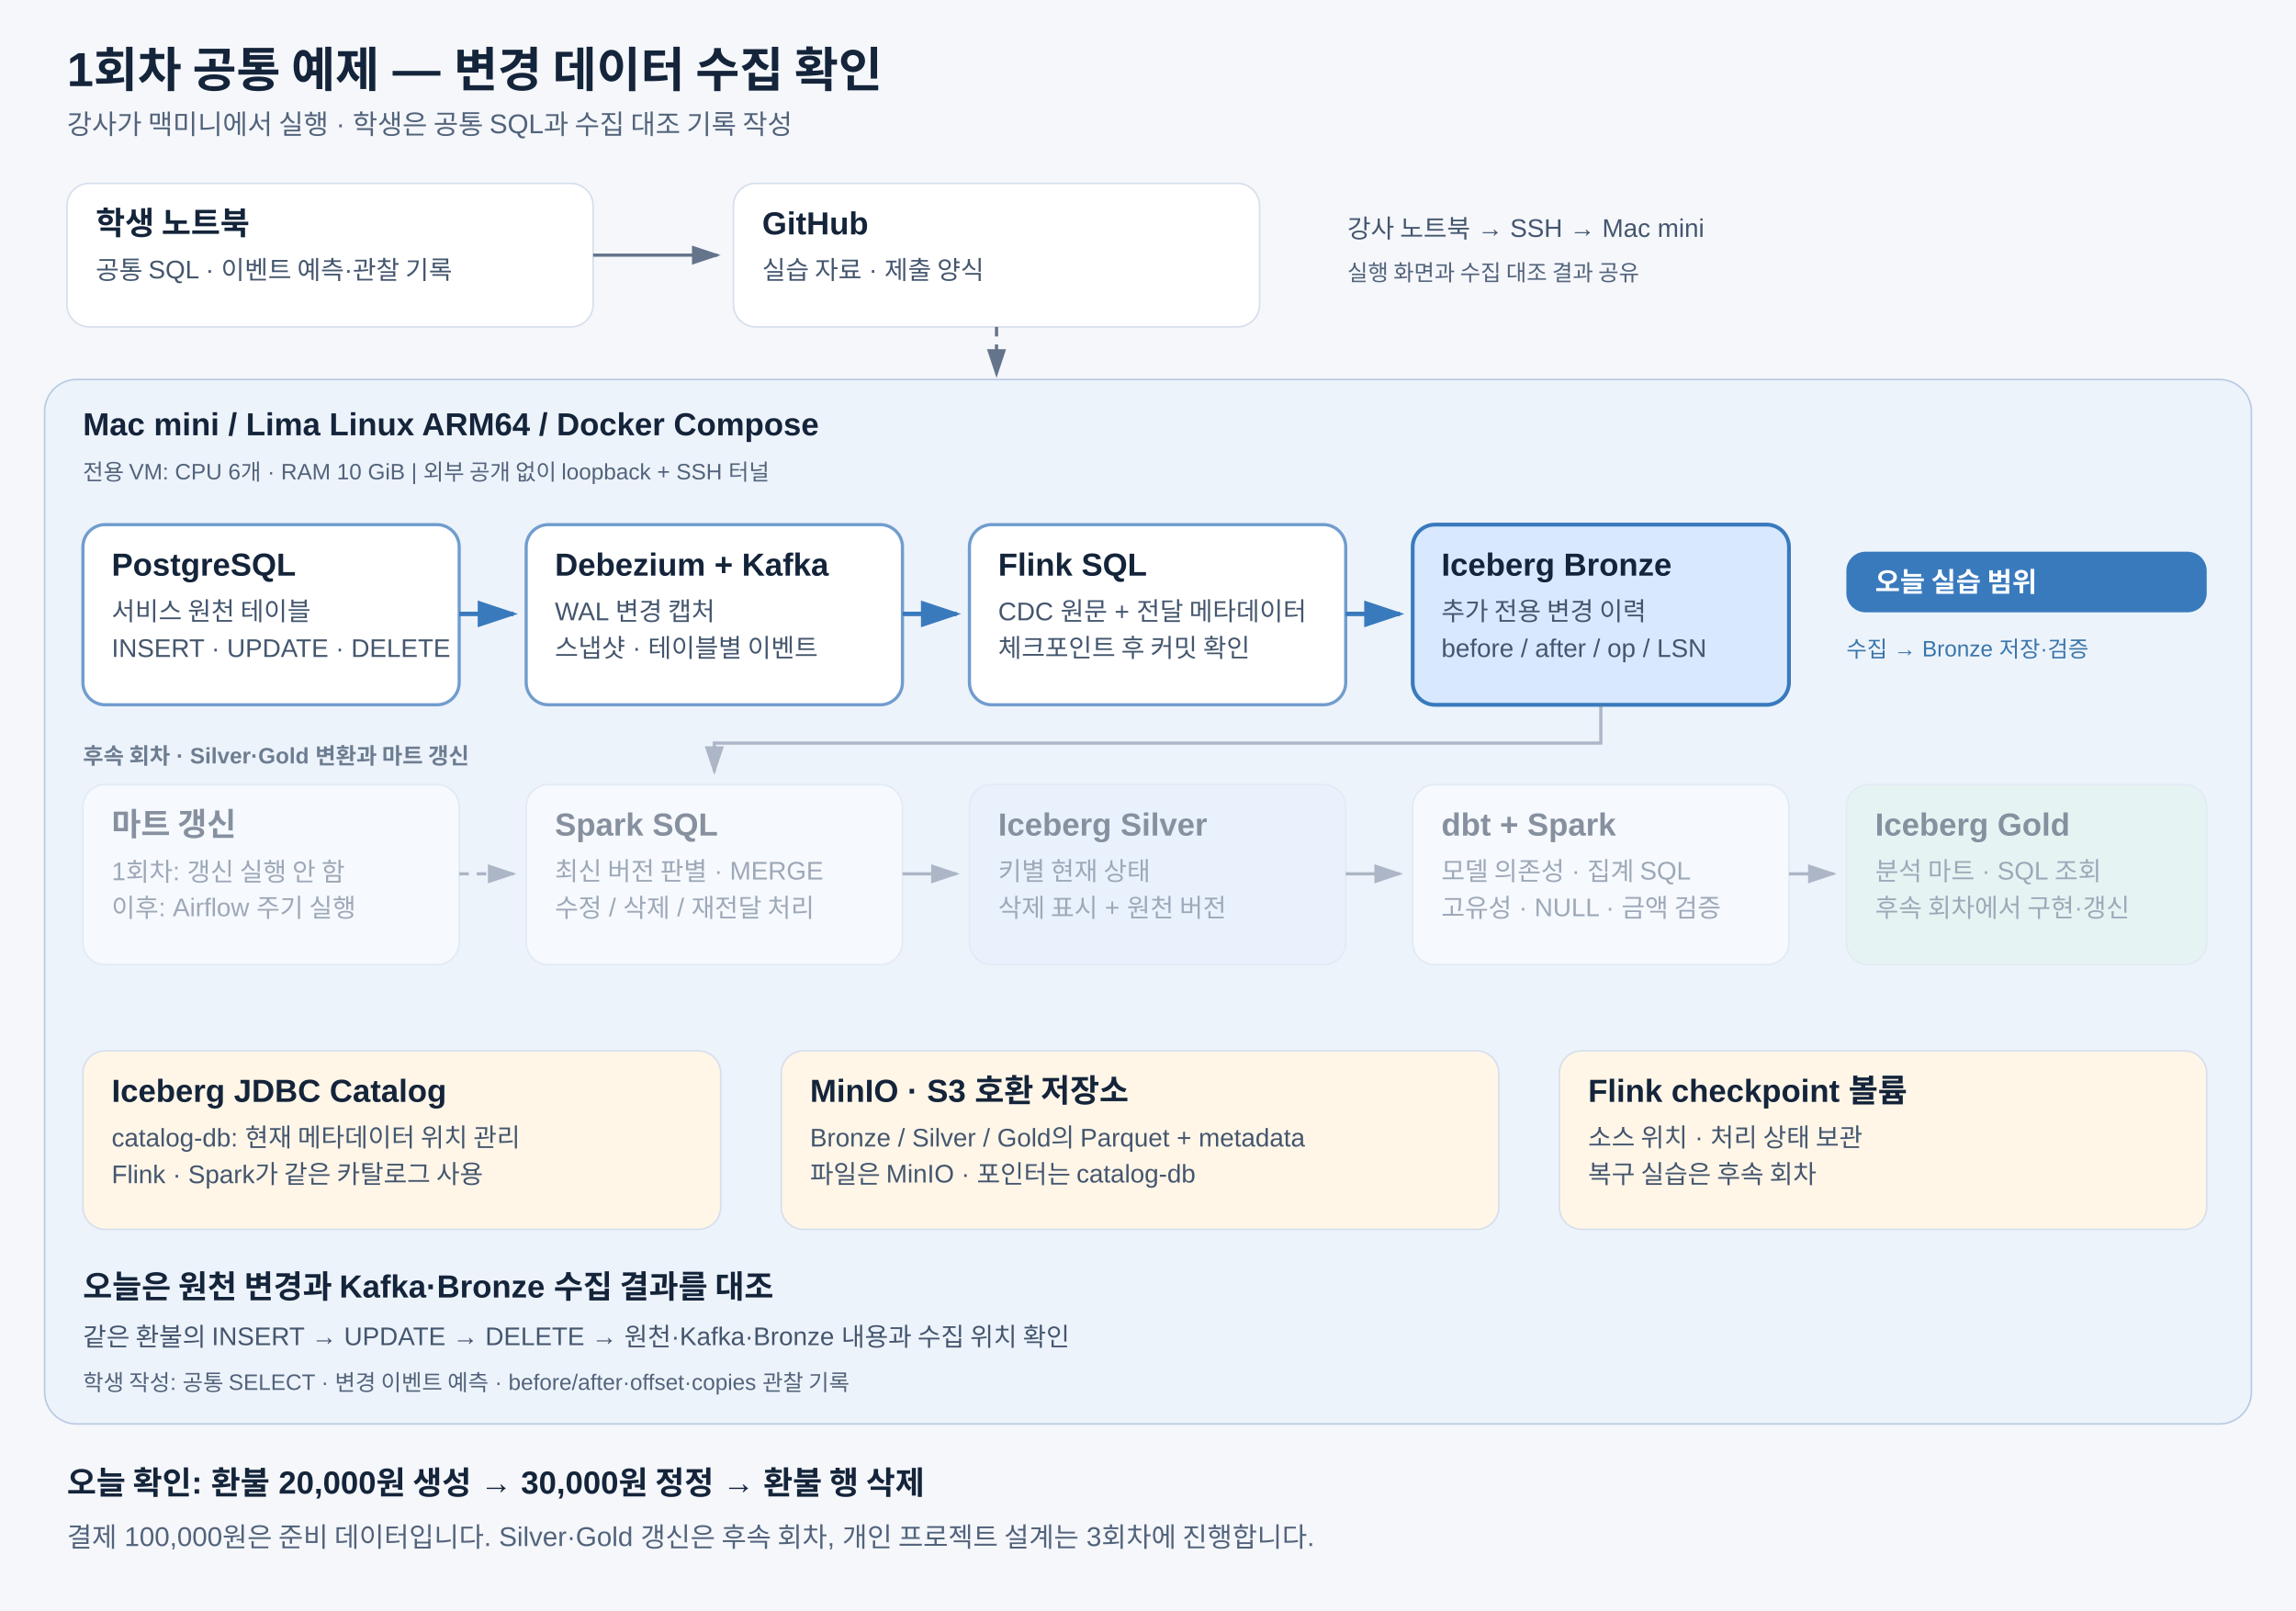
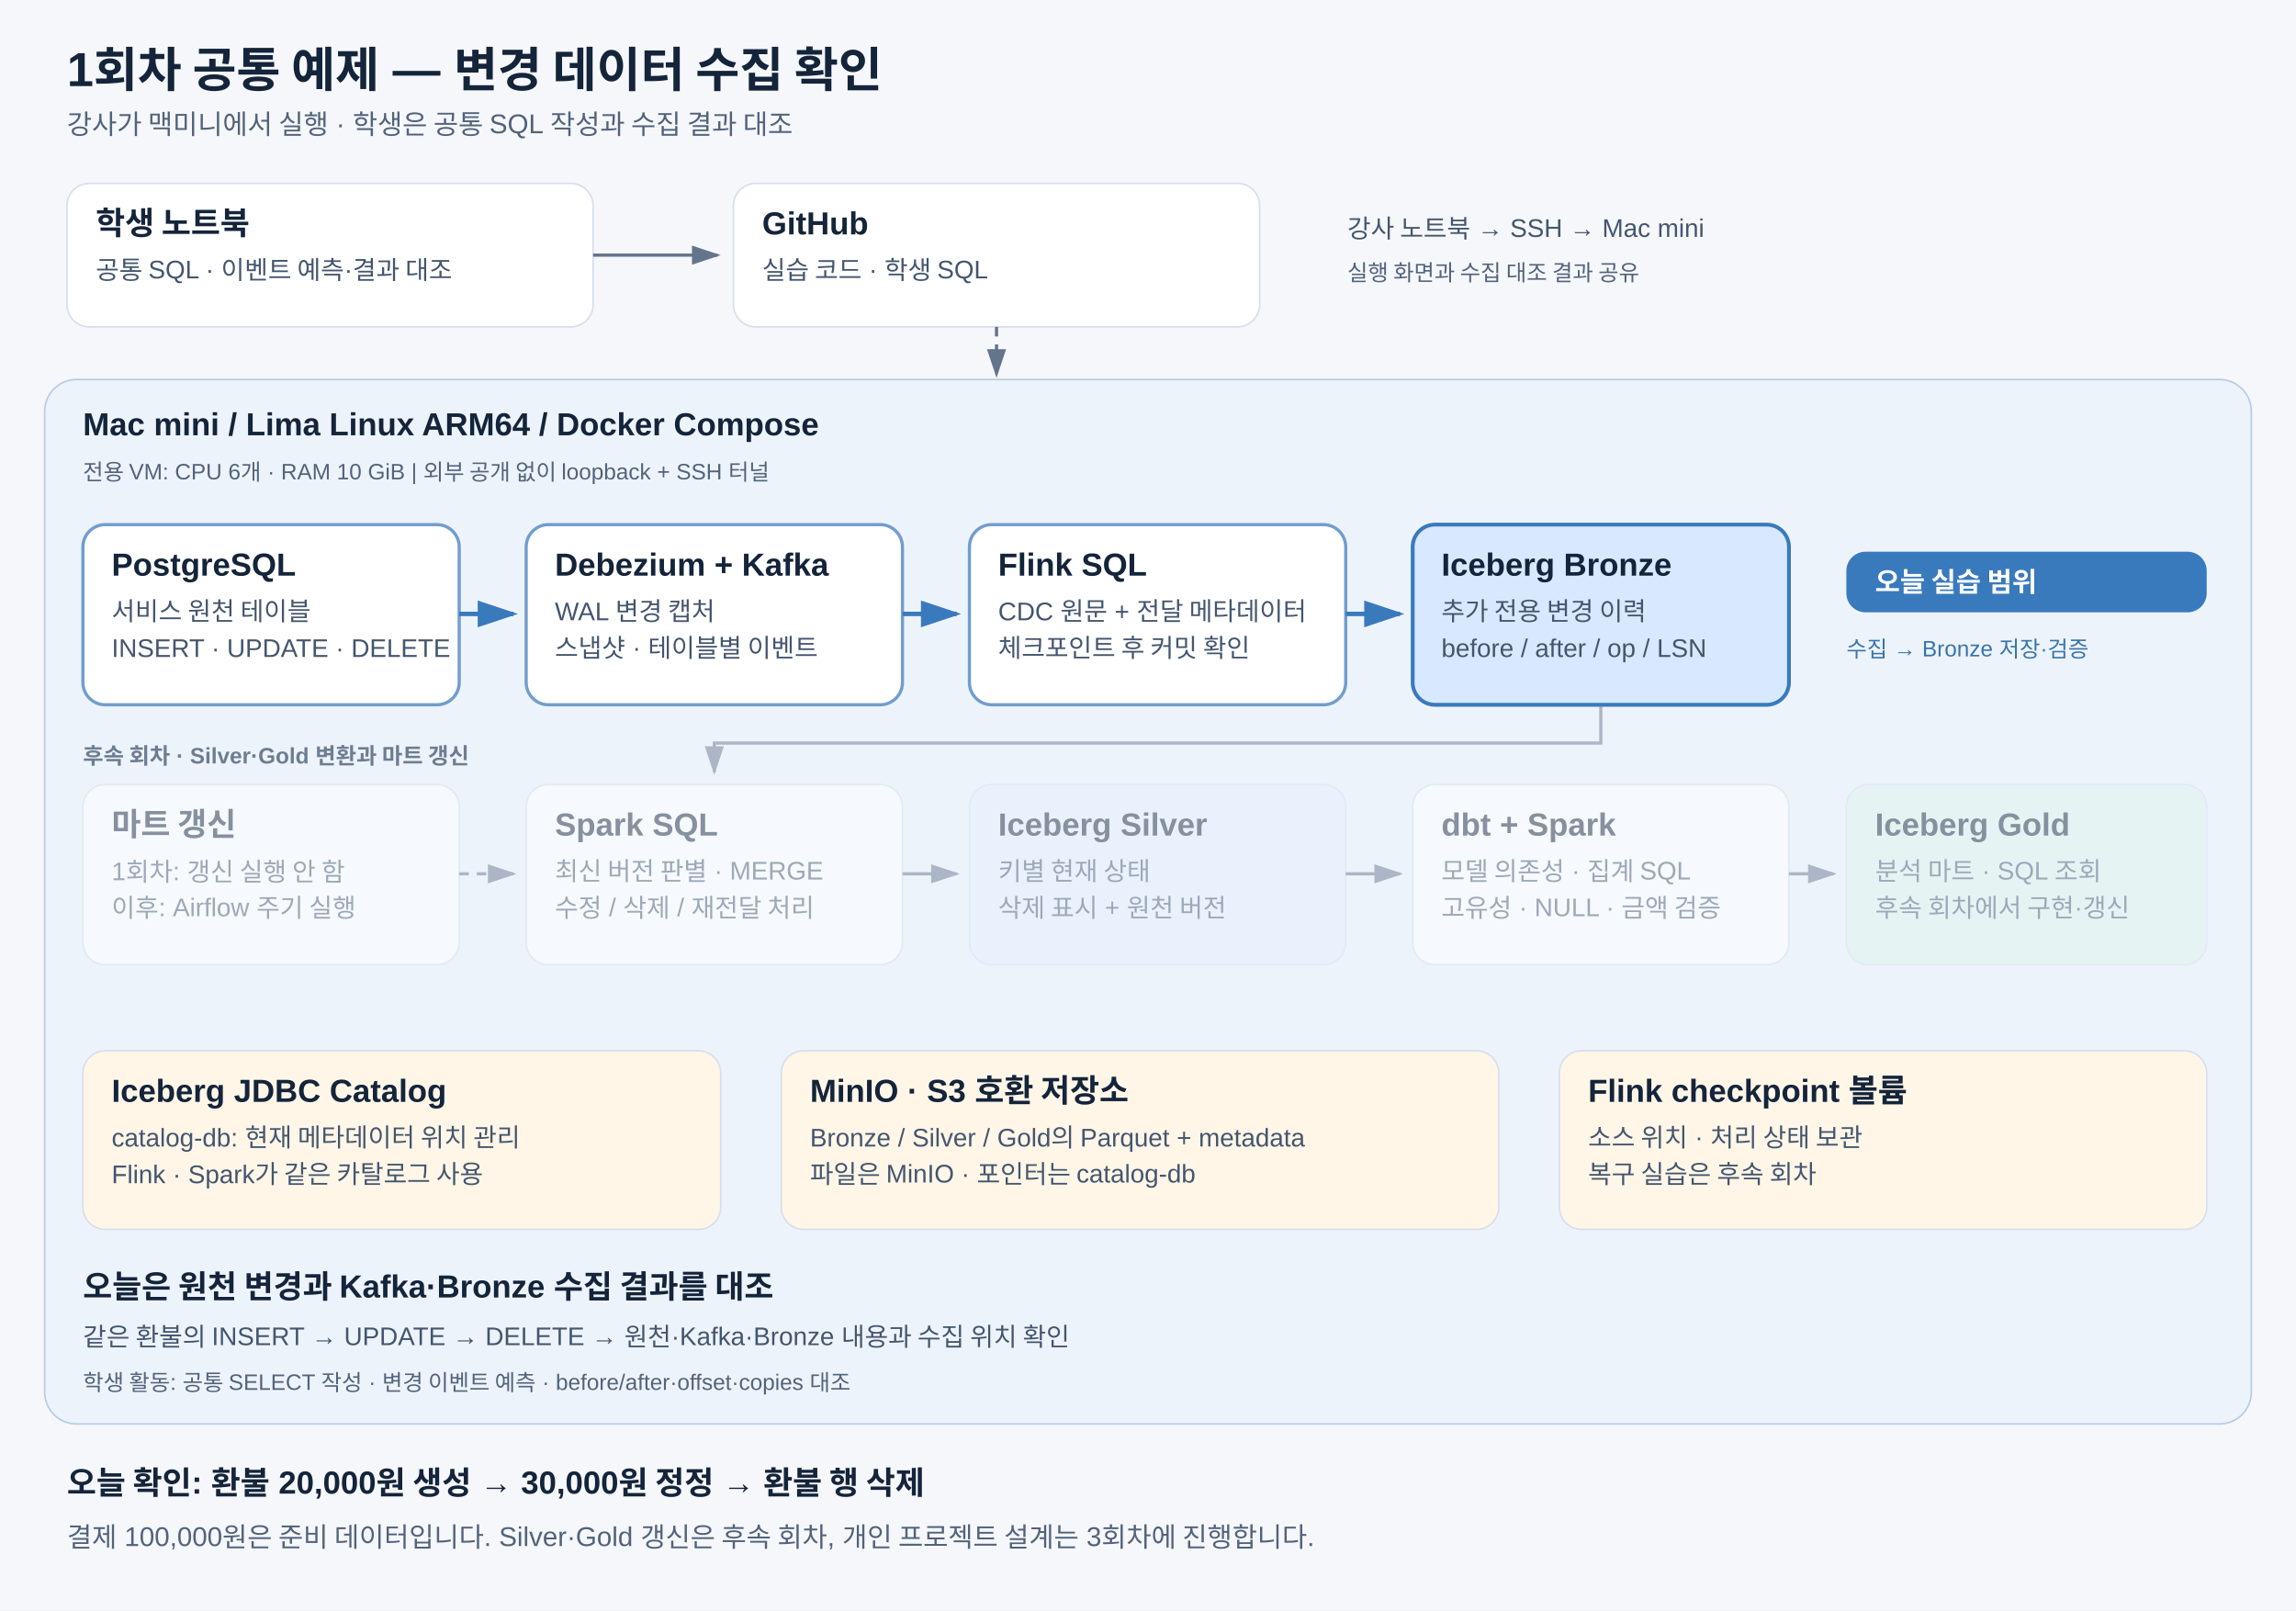
<svg xmlns="http://www.w3.org/2000/svg" width="1440" height="1010" viewBox="0 0 1440 1010">
  <defs>
    <marker id="arrow" markerWidth="10" markerHeight="10" refX="8" refY="3" orient="auto">
      <path d="M0,0 L0,6 L9,3 z" fill="#64748b" />
    </marker>
    <marker id="arrow-today" markerWidth="10" markerHeight="10" refX="8" refY="3" orient="auto">
      <path d="M0,0 L0,6 L9,3 z" fill="#397abd" />
    </marker>
  </defs>
  <rect width="1440" height="1010" fill="#f5f7fb" />
  <style>text{font-family:Arial,'Apple SD Gothic Neo','Noto Sans CJK KR',sans-serif} .title{font-size:30px;font-weight:700;fill:#14243a}.sub{font-size:17px;fill:#52637b}.label{font-size:20px;font-weight:700;fill:#14243a}.body{font-size:16px;fill:#44566e}.small{font-size:14px;fill:#52637b}.scope-today{font-size:17px;font-weight:700;fill:#fff}.scope-detail{font-size:14px;fill:#3975aa}.scope-future{font-size:14px;font-weight:700;fill:#6d7d91}</style>
  <text x="42" y="54" class="title" text-anchor="start">1회차 공통 예제 — 변경 데이터 수집 확인</text>
-   <text x="42" y="84" class="sub" text-anchor="start">강사가 맥미니에서 실행 · 학생은 공통 SQL과 수집 대조 기록 작성</text>
+   <text x="42" y="84" class="sub" text-anchor="start">강사가 맥미니에서 실행 · 학생은 공통 SQL 작성과 수집 결과 대조</text>
  <rect x="42" y="115" width="330" height="90" rx="14" fill="#fff" stroke="#d6dfec" />
  <text x="60" y="147" class="label" text-anchor="start">학생 노트북</text>
-   <text x="60" y="175" class="body" text-anchor="start">공통 SQL · 이벤트 예측·관찰 기록</text>
+   <text x="60" y="175" class="body" text-anchor="start">공통 SQL · 이벤트 예측·결과 대조</text>
  <rect x="460" y="115" width="330" height="90" rx="14" fill="#fff" stroke="#d6dfec" />
  <text x="478" y="147" class="label" text-anchor="start">GitHub</text>
-   <text x="478" y="175" class="body" text-anchor="start">실습 자료 · 제출 양식</text>
+   <text x="478" y="175" class="body" text-anchor="start">실습 코드 · 학생 SQL</text>
  <path d="M372,160 L450,160" stroke="#64748b" stroke-width="2" fill="none" marker-end="url(#arrow)" />
  <text x="845" y="149" class="body" text-anchor="start">강사 노트북 → SSH → Mac mini</text>
  <text x="845" y="176" class="small" text-anchor="start">실행 화면과 수집 대조 결과 공유</text>
  <rect x="28" y="238" width="1384" height="655" rx="20" fill="#edf3fb" stroke="#b8cbe2" />
  <text x="52" y="273" class="label" text-anchor="start">Mac mini  /  Lima Linux ARM64  /  Docker Compose</text>
  <text x="52" y="301" class="small" text-anchor="start">전용 VM: CPU 6개 · RAM 10 GiB     |     외부 공개 없이 loopback + SSH 터널</text>
  <path d="M625,205 L625,235" stroke="#64748b" stroke-width="2" fill="none" marker-end="url(#arrow)" stroke-dasharray="6 5" />
  <g id="today-ingestion">
    <rect x="52" y="329" width="236" height="113" rx="14" fill="#fff" stroke="#719dce" stroke-width="2" />
    <text x="70" y="361" class="label" text-anchor="start">PostgreSQL</text>
    <text x="70" y="389" class="body" text-anchor="start">서비스 원천 테이블</text>
    <text x="70" y="412" class="body" text-anchor="start">INSERT · UPDATE · DELETE</text>
    <rect x="330" y="329" width="236" height="113" rx="14" fill="#fff" stroke="#719dce" stroke-width="2" />
    <text x="348" y="361" class="label" text-anchor="start">Debezium + Kafka</text>
    <text x="348" y="389" class="body" text-anchor="start">WAL 변경 캡처</text>
    <text x="348" y="412" class="body" text-anchor="start">스냅샷 · 테이블별 이벤트</text>
    <rect x="608" y="329" width="236" height="113" rx="14" fill="#fff" stroke="#719dce" stroke-width="2" />
    <text x="626" y="361" class="label" text-anchor="start">Flink SQL</text>
    <text x="626" y="389" class="body" text-anchor="start">CDC 원문 + 전달 메타데이터</text>
    <text x="626" y="412" class="body" text-anchor="start">체크포인트 후 커밋 확인</text>
    <rect x="886" y="329" width="236" height="113" rx="14" fill="#d8e9ff" stroke="#397abd" stroke-width="2.4" />
    <text x="904" y="361" class="label" text-anchor="start">Iceberg Bronze</text>
    <text x="904" y="389" class="body" text-anchor="start">추가 전용 변경 이력</text>
    <text x="904" y="412" class="body" text-anchor="start">before / after / op / LSN</text>
    <path d="M288,385 L322,385" stroke="#397abd" stroke-width="2.8" fill="none" marker-end="url(#arrow-today)" />
    <path d="M566,385 L600,385" stroke="#397abd" stroke-width="2.8" fill="none" marker-end="url(#arrow-today)" />
    <path d="M844,385 L878,385" stroke="#397abd" stroke-width="2.8" fill="none" marker-end="url(#arrow-today)" />
    <rect x="1158" y="346" width="226" height="38" rx="12" fill="#397abd" />
    <text x="1176" y="371" class="scope-today" text-anchor="start">오늘 실습 범위</text>
    <text x="1158" y="412" class="scope-detail" text-anchor="start">수집 → Bronze 저장·검증</text>
  </g>
  <text x="52" y="479" class="scope-future" text-anchor="start">후속 회차 · Silver·Gold 변환과 마트 갱신</text>
  <g id="future-transformations" opacity="0.48">
    <rect x="52" y="492" width="236" height="113" rx="14" fill="#fff" stroke="#d6dfec" />
    <text x="70" y="524" class="label" text-anchor="start">마트 갱신</text>
    <text x="70" y="552" class="body" text-anchor="start">1회차: 갱신 실행 안 함</text>
    <text x="70" y="575" class="body" text-anchor="start">이후: Airflow 주기 실행</text>
    <rect x="330" y="492" width="236" height="113" rx="14" fill="#fff" stroke="#d6dfec" />
    <text x="348" y="524" class="label" text-anchor="start">Spark SQL</text>
    <text x="348" y="552" class="body" text-anchor="start">최신 버전 판별 · MERGE</text>
    <text x="348" y="575" class="body" text-anchor="start">수정 / 삭제 / 재전달 처리</text>
    <rect x="608" y="492" width="236" height="113" rx="14" fill="#e3efff" stroke="#d6dfec" />
    <text x="626" y="524" class="label" text-anchor="start">Iceberg Silver</text>
    <text x="626" y="552" class="body" text-anchor="start">키별 현재 상태</text>
    <text x="626" y="575" class="body" text-anchor="start">삭제 표시 + 원천 버전</text>
    <rect x="886" y="492" width="236" height="113" rx="14" fill="#fff" stroke="#d6dfec" />
    <text x="904" y="524" class="label" text-anchor="start">dbt + Spark</text>
    <text x="904" y="552" class="body" text-anchor="start">모델 의존성 · 집계 SQL</text>
    <text x="904" y="575" class="body" text-anchor="start">고유성 · NULL · 금액 검증</text>
    <rect x="1158" y="492" width="226" height="113" rx="14" fill="#dcf4ea" stroke="#d6dfec" />
    <text x="1176" y="524" class="label" text-anchor="start">Iceberg Gold</text>
    <text x="1176" y="552" class="body" text-anchor="start">분석 마트 · SQL 조회</text>
    <text x="1176" y="575" class="body" text-anchor="start">후속 회차에서 구현·갱신</text>
    <path d="M288,548 L322,548" stroke="#64748b" stroke-width="2" fill="none" marker-end="url(#arrow)" stroke-dasharray="6 5" />
    <path d="M566,548 L600,548" stroke="#64748b" stroke-width="2" fill="none" marker-end="url(#arrow)" />
    <path d="M844,548 L878,548" stroke="#64748b" stroke-width="2" fill="none" marker-end="url(#arrow)" />
    <path d="M1122,548 L1150,548" stroke="#64748b" stroke-width="2" fill="none" marker-end="url(#arrow)" />
    <path d="M1004,442 L1004,466 L448,466 L448,484" stroke="#64748b" stroke-width="2" fill="none" marker-end="url(#arrow)" />
  </g>
  <rect x="52" y="659" width="400" height="112" rx="14" fill="#fff6e8" stroke="#d6dfec" />
  <text x="70" y="691" class="label" text-anchor="start">Iceberg JDBC Catalog</text>
  <text x="70" y="719" class="body" text-anchor="start">catalog-db: 현재 메타데이터 위치 관리</text>
  <text x="70" y="742" class="body" text-anchor="start">Flink · Spark가 같은 카탈로그 사용</text>
  <rect x="490" y="659" width="450" height="112" rx="14" fill="#fff6e8" stroke="#d6dfec" />
  <text x="508" y="691" class="label" text-anchor="start">MinIO · S3 호환 저장소</text>
  <text x="508" y="719" class="body" text-anchor="start">Bronze / Silver / Gold의 Parquet + metadata</text>
  <text x="508" y="742" class="body" text-anchor="start">파일은 MinIO · 포인터는 catalog-db</text>
  <rect x="978" y="659" width="406" height="112" rx="14" fill="#fff6e8" stroke="#d6dfec" />
  <text x="996" y="691" class="label" text-anchor="start">Flink checkpoint 볼륨</text>
  <text x="996" y="719" class="body" text-anchor="start">소스 위치 · 처리 상태 보관</text>
  <text x="996" y="742" class="body" text-anchor="start">복구 실습은 후속 회차</text>
  <text x="52" y="814" class="label" text-anchor="start">오늘은 원천 변경과 Kafka·Bronze 수집 결과를 대조</text>
  <text x="52" y="844" class="body" text-anchor="start">같은 환불의 INSERT → UPDATE → DELETE → 원천·Kafka·Bronze 내용과 수집 위치 확인</text>
-   <text x="52" y="872" class="small" text-anchor="start">학생 작성: 공통 SELECT · 변경 이벤트 예측 · before/after·offset·copies 관찰 기록</text>
+   <text x="52" y="872" class="small" text-anchor="start">학생 활동: 공통 SELECT 작성 · 변경 이벤트 예측 · before/after·offset·copies 대조</text>
  <text x="42" y="937" class="label" text-anchor="start">오늘 확인: 환불 20,000원 생성 → 30,000원 정정 → 환불 행 삭제</text>
  <text x="42" y="970" class="sub" text-anchor="start">결제 100,000원은 준비 데이터입니다. Silver·Gold 갱신은 후속 회차, 개인 프로젝트 설계는 3회차에 진행합니다.</text>
</svg>
